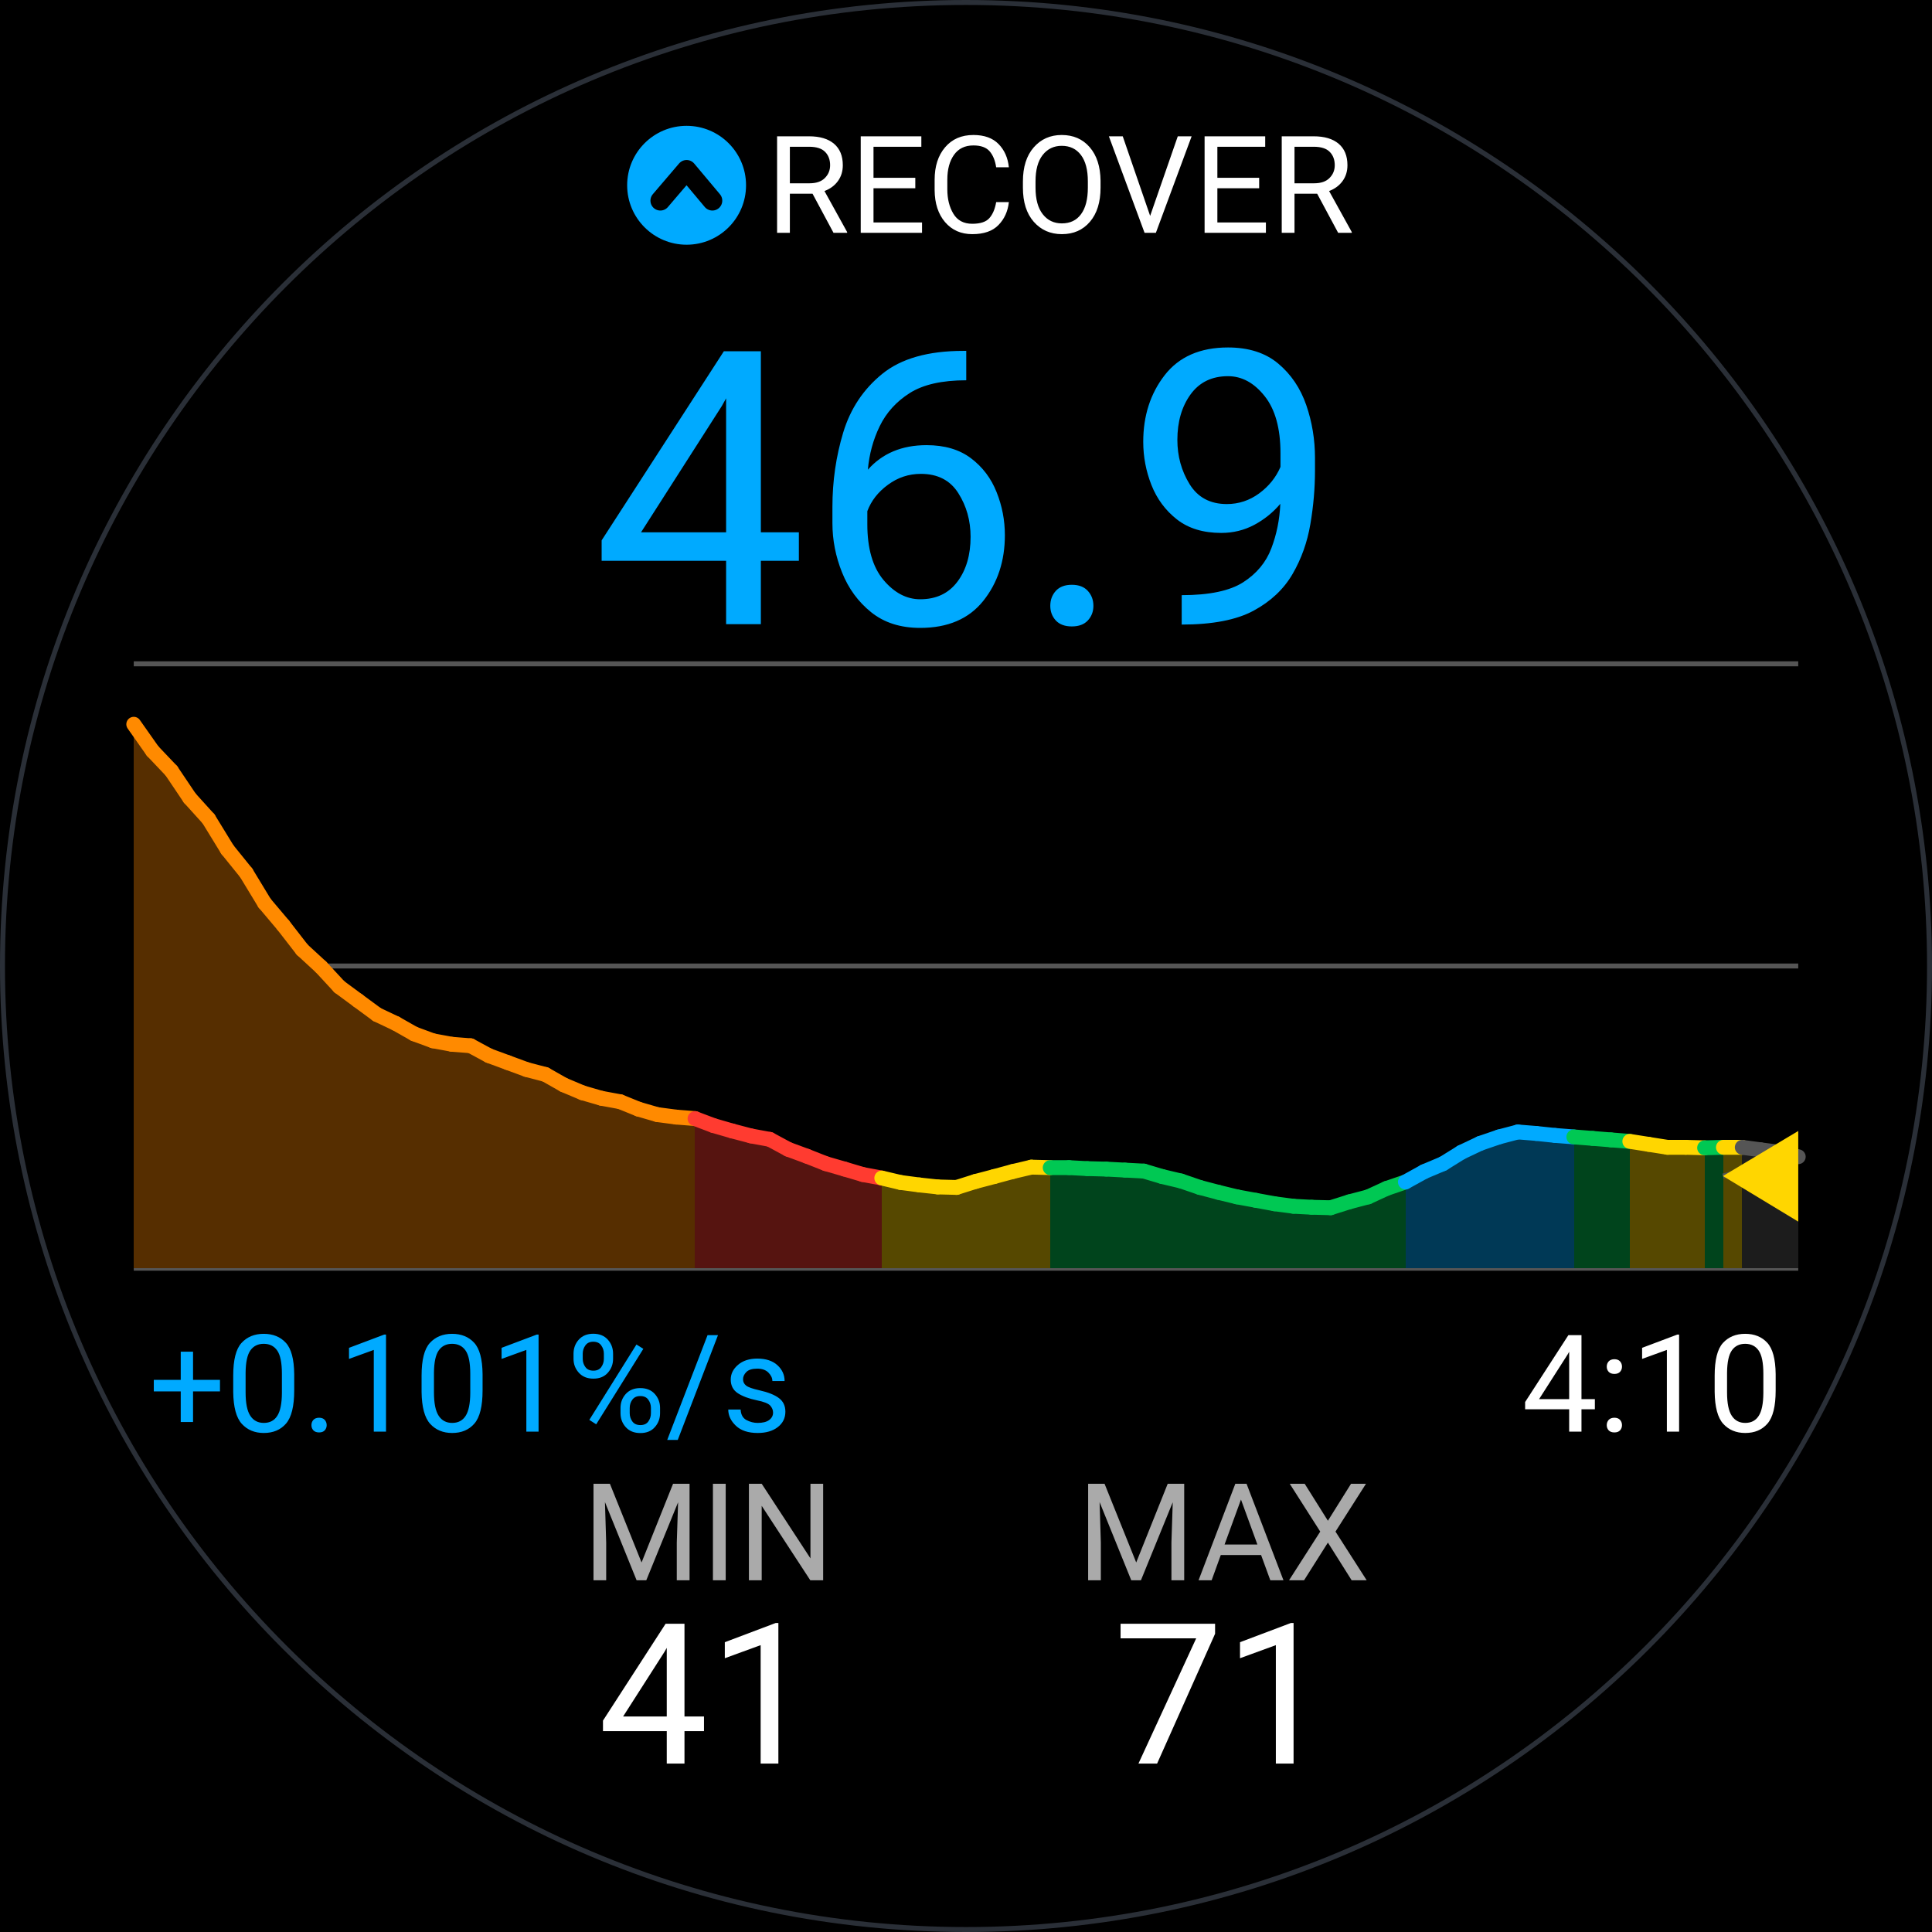
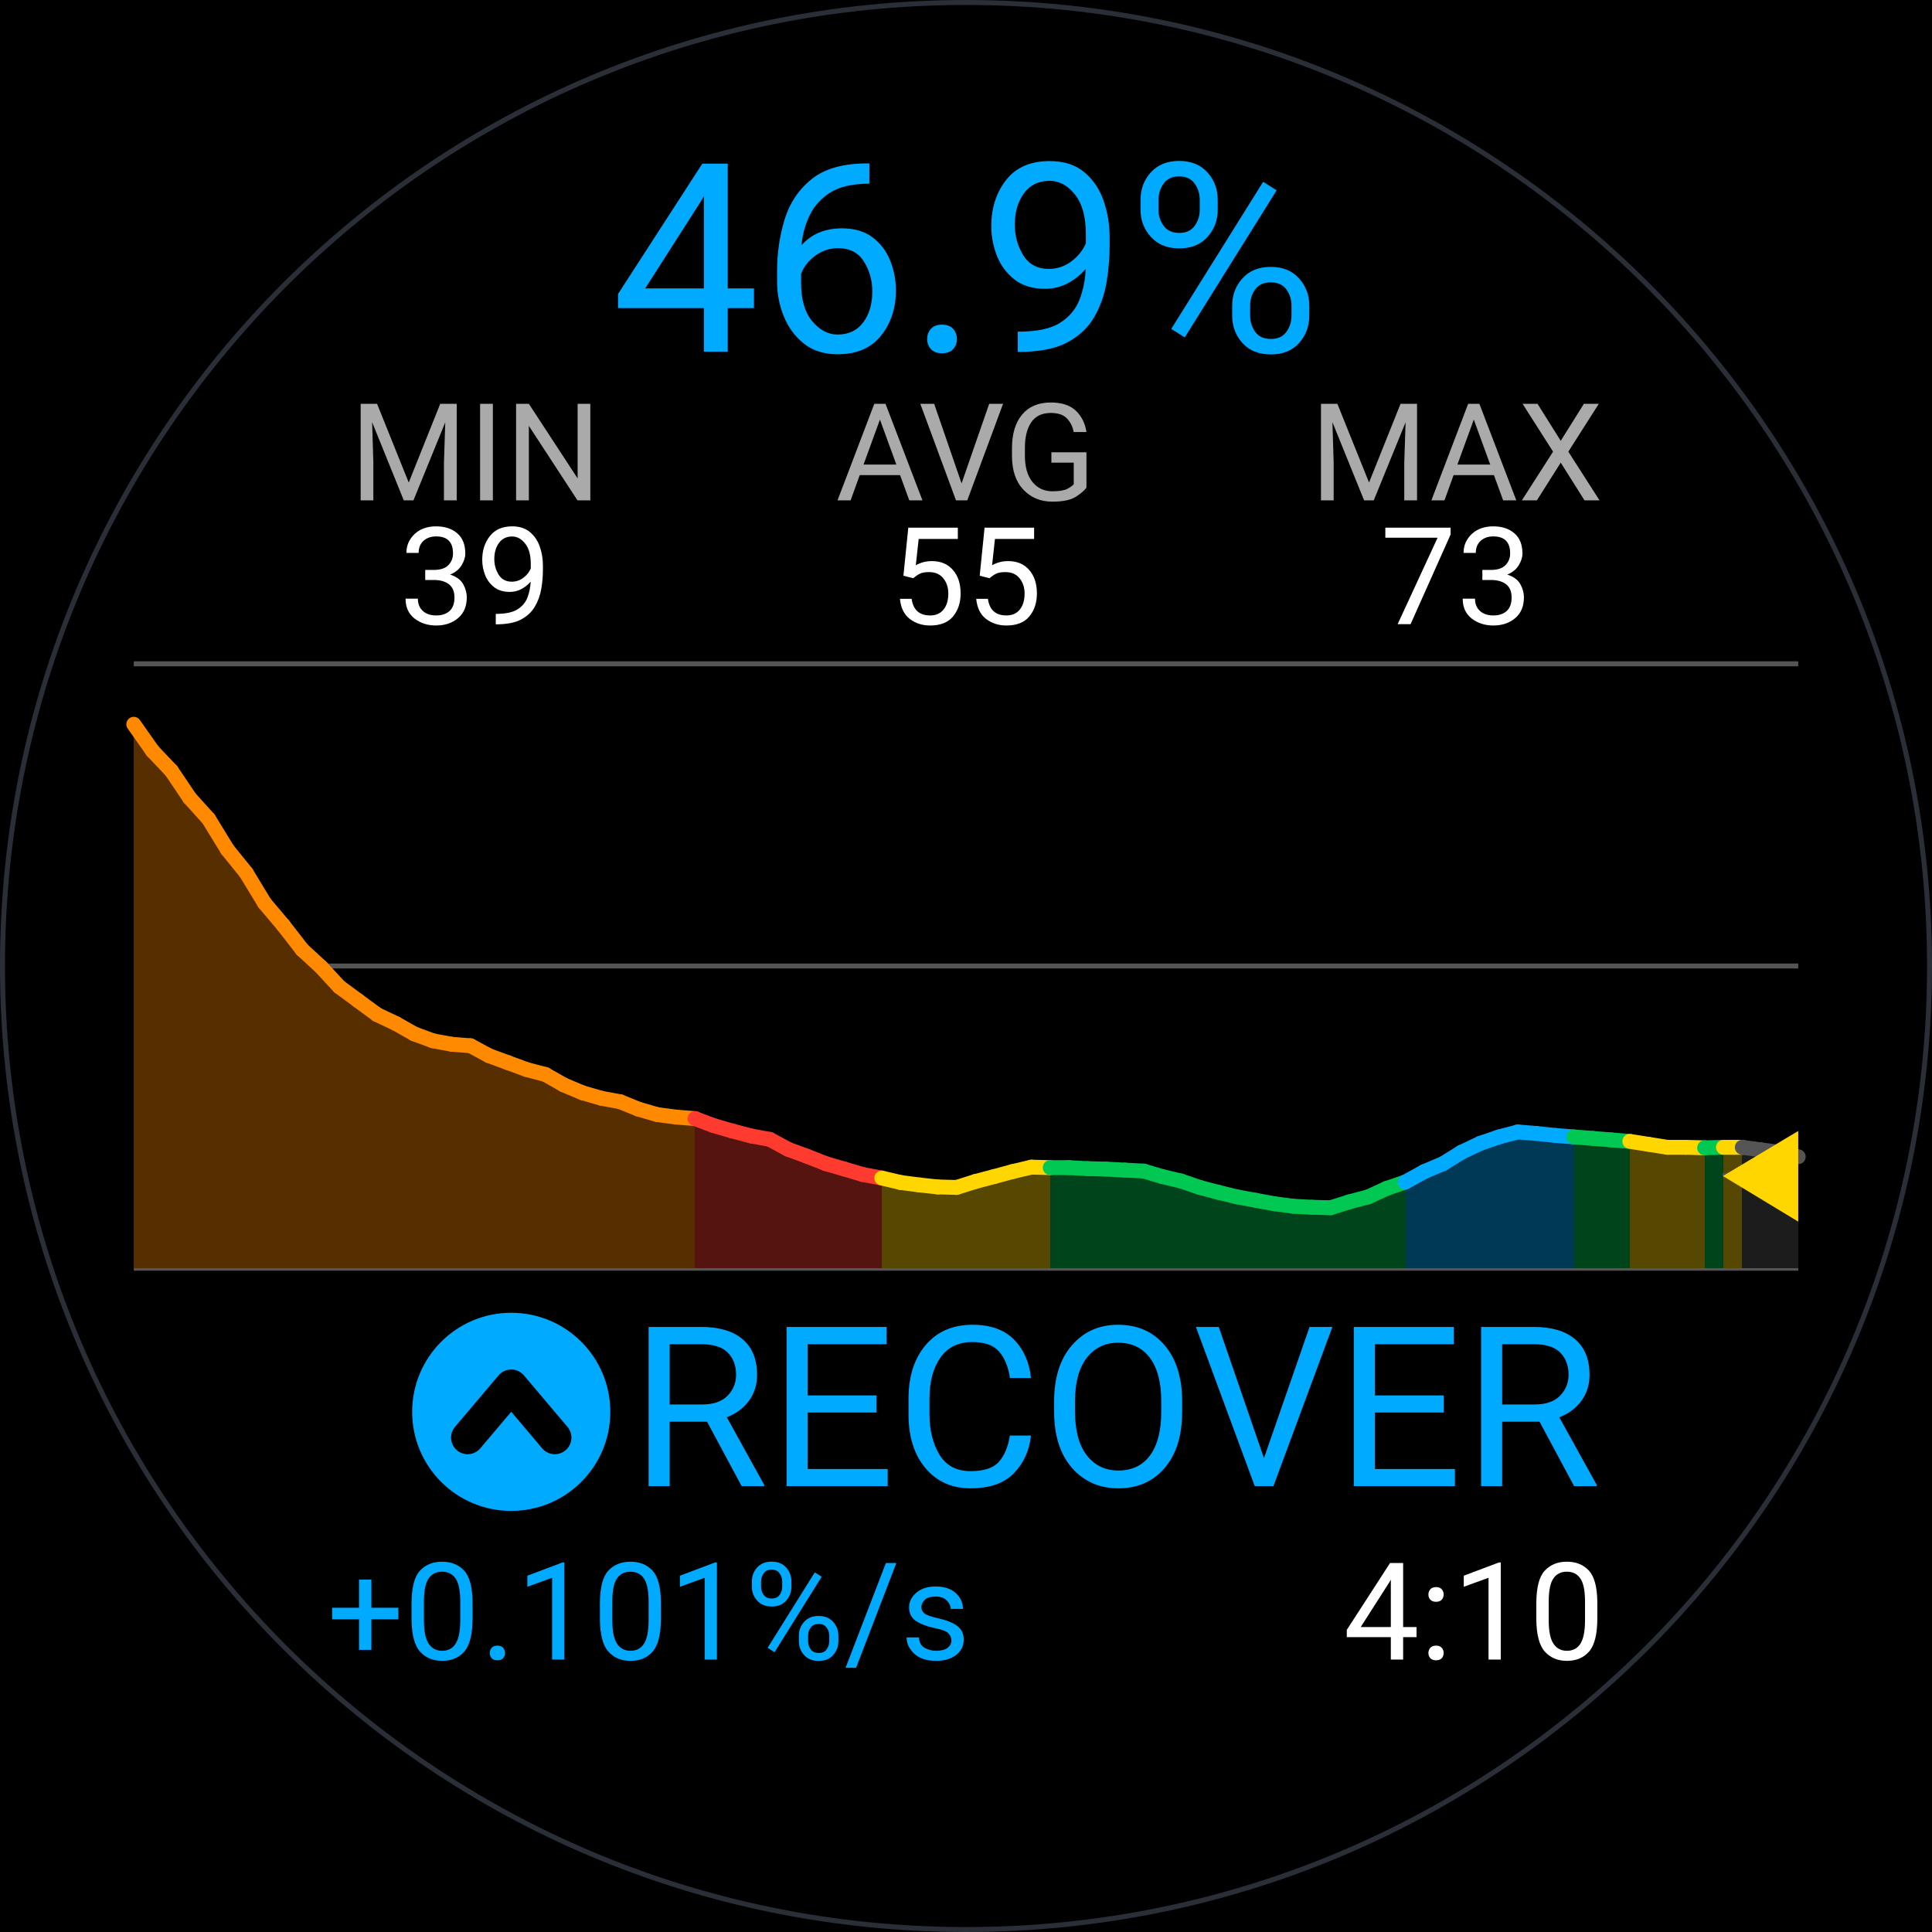
<svg xmlns="http://www.w3.org/2000/svg" width="390" height="390" viewBox="0 0 390 390">
  <defs>
    <clipPath id="glass">
      <circle cx="195.0" cy="195.0" r="195.0" />
    </clipPath>
  </defs>
  <rect width="390" height="390" fill="#000" />
  <g clip-path="url(#glass)">
-     <circle cx="138.6" cy="37.4" r="12" fill="#00AAFF" />
-     <polyline points="133.3,40.5 138.6,34.3 143.8,40.5" stroke="#000" stroke-width="4.0" stroke-linecap="round" stroke-linejoin="round" fill="none" />
-     <text x="154.6" y="47" font-family="Roboto, Helvetica Neue, Helvetica, Arial, sans-serif" font-size="27.4" fill="#FFF">RECOVER</text>
-     <text x="195" y="126" font-family="Roboto, Helvetica Neue, Helvetica, Arial, sans-serif" font-size="77.5" fill="#00AAFF" text-anchor="middle">46.9</text>
-     <text x="30" y="289" font-family="Roboto, Helvetica Neue, Helvetica, Arial, sans-serif" font-size="27.4" fill="#00AAFF">+0.101%/s</text>
-     <text x="360" y="289" font-family="Roboto, Helvetica Neue, Helvetica, Arial, sans-serif" font-size="27.4" fill="#FFF" text-anchor="end">4:10</text>
-     <text x="143" y="319" font-family="Roboto, Helvetica Neue, Helvetica, Arial, sans-serif" font-size="27.4" fill="#AAA" text-anchor="middle">MIN</text>
-     <text x="143" y="356" font-family="Roboto, Helvetica Neue, Helvetica, Arial, sans-serif" font-size="39.7" fill="#FFF" text-anchor="middle">41</text>
-     <text x="247" y="319" font-family="Roboto, Helvetica Neue, Helvetica, Arial, sans-serif" font-size="27.4" fill="#AAA" text-anchor="middle">MAX</text>
-     <text x="247" y="356" font-family="Roboto, Helvetica Neue, Helvetica, Arial, sans-serif" font-size="39.7" fill="#FFF" text-anchor="middle">71</text>
+     <text x="195" y="71" font-family="Roboto, Helvetica Neue, Helvetica, Arial, sans-serif" font-size="53.4" fill="#00AAFF" text-anchor="middle">46.9%</text>
+     <circle cx="103.2" cy="285.0" r="20" fill="#00AAFF" />
+     <polyline points="94.4,290.2 103.2,279.8 112.0,290.2" stroke="#000" stroke-width="6.7" stroke-linecap="round" stroke-linejoin="round" fill="none" />
+     <text x="127.2" y="300" font-family="Roboto, Helvetica Neue, Helvetica, Arial, sans-serif" font-size="45.2" fill="#00AAFF">RECOVER</text>
+     <text x="66" y="335" font-family="Roboto, Helvetica Neue, Helvetica, Arial, sans-serif" font-size="27.4" fill="#00AAFF">+0.101%/s</text>
+     <text x="324" y="335" font-family="Roboto, Helvetica Neue, Helvetica, Arial, sans-serif" font-size="27.4" fill="#FFF" text-anchor="end">4:10</text>
+     <text x="96" y="101" font-family="Roboto, Helvetica Neue, Helvetica, Arial, sans-serif" font-size="27.4" fill="#AAA" text-anchor="middle">MIN</text>
+     <text x="96" y="126" font-family="Roboto, Helvetica Neue, Helvetica, Arial, sans-serif" font-size="27.4" fill="#FFF" text-anchor="middle">39</text>
+     <text x="195" y="101" font-family="Roboto, Helvetica Neue, Helvetica, Arial, sans-serif" font-size="27.4" fill="#AAA" text-anchor="middle">AVG</text>
+     <text x="195" y="126" font-family="Roboto, Helvetica Neue, Helvetica, Arial, sans-serif" font-size="27.4" fill="#FFF" text-anchor="middle">55</text>
+     <text x="294" y="101" font-family="Roboto, Helvetica Neue, Helvetica, Arial, sans-serif" font-size="27.4" fill="#AAA" text-anchor="middle">MAX</text>
+     <text x="294" y="126" font-family="Roboto, Helvetica Neue, Helvetica, Arial, sans-serif" font-size="27.4" fill="#FFF" text-anchor="middle">73</text>
    <line x1="27.0" y1="134.0" x2="363.0" y2="134.0" stroke="#555" stroke-width="1" />
    <line x1="27.0" y1="256.0" x2="363.0" y2="256.0" stroke="#555" stroke-width="1" />
    <line x1="27.0" y1="195.0" x2="363.0" y2="195.0" stroke="#555" stroke-width="1" />
    <polygon shape-rendering="crispEdges" points="27.0,146.2 30.8,151.6 30.8,256.0 27.0,256.0" fill="#562E00" />
    <polygon shape-rendering="crispEdges" points="30.8,151.6 34.6,155.6 34.6,256.0 30.8,256.0" fill="#562E00" />
    <polygon shape-rendering="crispEdges" points="34.6,155.6 38.3,161.1 38.3,256.0 34.6,256.0" fill="#562E00" />
    <polygon shape-rendering="crispEdges" points="38.3,161.1 42.1,165.3 42.1,256.0 38.3,256.0" fill="#562E00" />
    <polygon shape-rendering="crispEdges" points="42.1,165.3 45.9,171.5 45.9,256.0 42.1,256.0" fill="#562E00" />
    <polygon shape-rendering="crispEdges" points="45.9,171.5 49.7,176.2 49.7,256.0 45.9,256.0" fill="#562E00" />
    <polygon shape-rendering="crispEdges" points="49.7,176.2 53.4,182.3 53.4,256.0 49.7,256.0" fill="#562E00" />
    <polygon shape-rendering="crispEdges" points="53.4,182.3 57.2,186.8 57.2,256.0 53.4,256.0" fill="#562E00" />
    <polygon shape-rendering="crispEdges" points="57.2,186.8 61.0,191.7 61.0,256.0 57.2,256.0" fill="#562E00" />
    <polygon shape-rendering="crispEdges" points="61.0,191.7 64.8,195.2 64.8,256.0 61.0,256.0" fill="#562E00" />
    <polygon shape-rendering="crispEdges" points="64.8,195.2 68.5,199.2 68.5,256.0 64.8,256.0" fill="#562E00" />
    <polygon shape-rendering="crispEdges" points="68.5,199.2 72.3,202.0 72.3,256.0 68.5,256.0" fill="#562E00" />
    <polygon shape-rendering="crispEdges" points="72.3,202.0 76.1,204.8 76.1,256.0 72.3,256.0" fill="#562E00" />
    <polygon shape-rendering="crispEdges" points="76.1,204.8 79.9,206.6 79.9,256.0 76.1,256.0" fill="#562E00" />
    <polygon shape-rendering="crispEdges" points="79.9,206.6 83.6,208.7 83.6,256.0 79.9,256.0" fill="#562E00" />
    <polygon shape-rendering="crispEdges" points="83.6,208.7 87.4,210.1 87.4,256.0 83.6,256.0" fill="#562E00" />
    <polygon shape-rendering="crispEdges" points="87.4,210.1 91.2,210.8 91.2,256.0 87.4,256.0" fill="#562E00" />
    <polygon shape-rendering="crispEdges" points="91.2,210.8 95.0,211.1 95.0,256.0 91.2,256.0" fill="#562E00" />
    <polygon shape-rendering="crispEdges" points="95.0,211.1 98.7,213.1 98.7,256.0 95.0,256.0" fill="#562E00" />
    <polygon shape-rendering="crispEdges" points="98.7,213.1 102.5,214.5 102.5,256.0 98.7,256.0" fill="#562E00" />
    <polygon shape-rendering="crispEdges" points="102.5,214.5 106.3,215.9 106.3,256.0 102.5,256.0" fill="#562E00" />
    <polygon shape-rendering="crispEdges" points="106.3,215.9 110.1,216.9 110.1,256.0 106.3,256.0" fill="#562E00" />
    <polygon shape-rendering="crispEdges" points="110.1,216.9 113.8,219.0 113.8,256.0 110.1,256.0" fill="#562E00" />
    <polygon shape-rendering="crispEdges" points="113.8,219.0 117.6,220.6 117.6,256.0 113.8,256.0" fill="#562E00" />
    <polygon shape-rendering="crispEdges" points="117.6,220.6 121.4,221.7 121.4,256.0 117.6,256.0" fill="#562E00" />
    <polygon shape-rendering="crispEdges" points="121.4,221.7 125.2,222.4 125.2,256.0 121.4,256.0" fill="#562E00" />
    <polygon shape-rendering="crispEdges" points="125.2,222.4 128.9,223.9 128.9,256.0 125.2,256.0" fill="#562E00" />
    <polygon shape-rendering="crispEdges" points="128.9,223.9 132.7,225.0 132.7,256.0 128.9,256.0" fill="#562E00" />
    <polygon shape-rendering="crispEdges" points="132.7,225.0 136.5,225.5 136.5,256.0 132.7,256.0" fill="#562E00" />
    <polygon shape-rendering="crispEdges" points="136.5,225.5 140.3,225.8 140.3,256.0 136.5,256.0" fill="#562E00" />
    <polygon shape-rendering="crispEdges" points="140.3,225.8 144.0,227.2 144.0,256.0 140.3,256.0" fill="#561410" />
    <polygon shape-rendering="crispEdges" points="144.0,227.2 147.8,228.3 147.8,256.0 144.0,256.0" fill="#561410" />
    <polygon shape-rendering="crispEdges" points="147.8,228.3 151.6,229.3 151.6,256.0 147.8,256.0" fill="#561410" />
    <polygon shape-rendering="crispEdges" points="151.6,229.3 155.4,230.0 155.4,256.0 151.6,256.0" fill="#561410" />
    <polygon shape-rendering="crispEdges" points="155.4,230.0 159.1,232.0 159.1,256.0 155.4,256.0" fill="#561410" />
    <polygon shape-rendering="crispEdges" points="159.1,232.0 162.9,233.4 162.9,256.0 159.1,256.0" fill="#561410" />
    <polygon shape-rendering="crispEdges" points="162.9,233.4 166.7,234.9 166.7,256.0 162.9,256.0" fill="#561410" />
    <polygon shape-rendering="crispEdges" points="166.7,234.9 170.5,236.0 170.5,256.0 166.7,256.0" fill="#561410" />
    <polygon shape-rendering="crispEdges" points="170.5,236.0 174.2,237.1 174.2,256.0 170.5,256.0" fill="#561410" />
    <polygon shape-rendering="crispEdges" points="174.2,237.1 178.0,237.8 178.0,256.0 174.2,256.0" fill="#561410" />
    <polygon shape-rendering="crispEdges" points="178.0,237.8 181.8,238.7 181.8,256.0 178.0,256.0" fill="#564800" />
    <polygon shape-rendering="crispEdges" points="181.8,238.7 185.6,239.2 185.6,256.0 181.8,256.0" fill="#564800" />
    <polygon shape-rendering="crispEdges" points="185.6,239.2 189.3,239.6 189.3,256.0 185.6,256.0" fill="#564800" />
    <polygon shape-rendering="crispEdges" points="189.3,239.6 193.1,239.7 193.1,256.0 189.3,256.0" fill="#564800" />
    <polygon shape-rendering="crispEdges" points="193.1,239.7 196.9,238.5 196.9,256.0 193.1,256.0" fill="#564800" />
    <polygon shape-rendering="crispEdges" points="196.9,238.5 200.7,237.5 200.7,256.0 196.9,256.0" fill="#564800" />
    <polygon shape-rendering="crispEdges" points="200.7,237.5 204.4,236.5 204.4,256.0 200.7,256.0" fill="#564800" />
    <polygon shape-rendering="crispEdges" points="204.4,236.5 208.2,235.6 208.2,256.0 204.4,256.0" fill="#564800" />
    <polygon shape-rendering="crispEdges" points="208.2,235.6 212.0,235.7 212.0,256.0 208.2,256.0" fill="#564800" />
    <polygon shape-rendering="crispEdges" points="212.0,235.7 215.8,235.7 215.8,256.0 212.0,256.0" fill="#00441C" />
    <polygon shape-rendering="crispEdges" points="215.8,235.7 219.5,235.9 219.5,256.0 215.8,256.0" fill="#00441C" />
    <polygon shape-rendering="crispEdges" points="219.5,235.9 223.3,236.0 223.3,256.0 219.5,256.0" fill="#00441C" />
    <polygon shape-rendering="crispEdges" points="223.3,236.0 227.1,236.2 227.1,256.0 223.3,256.0" fill="#00441C" />
    <polygon shape-rendering="crispEdges" points="227.1,236.2 230.9,236.4 230.9,256.0 227.1,256.0" fill="#00441C" />
    <polygon shape-rendering="crispEdges" points="230.9,236.4 234.6,237.5 234.6,256.0 230.9,256.0" fill="#00441C" />
    <polygon shape-rendering="crispEdges" points="234.6,237.5 238.4,238.4 238.4,256.0 234.6,256.0" fill="#00441C" />
    <polygon shape-rendering="crispEdges" points="238.4,238.4 242.2,239.7 242.2,256.0 238.4,256.0" fill="#00441C" />
    <polygon shape-rendering="crispEdges" points="242.2,239.7 246.0,240.7 246.0,256.0 242.2,256.0" fill="#00441C" />
    <polygon shape-rendering="crispEdges" points="246.0,240.7 249.7,241.6 249.7,256.0 246.0,256.0" fill="#00441C" />
    <polygon shape-rendering="crispEdges" points="249.7,241.6 253.5,242.3 253.5,256.0 249.7,256.0" fill="#00441C" />
    <polygon shape-rendering="crispEdges" points="253.5,242.3 257.3,243.0 257.3,256.0 253.5,256.0" fill="#00441C" />
    <polygon shape-rendering="crispEdges" points="257.3,243.0 261.1,243.5 261.1,256.0 257.3,256.0" fill="#00441C" />
    <polygon shape-rendering="crispEdges" points="261.1,243.5 264.8,243.7 264.8,256.0 261.1,256.0" fill="#00441C" />
    <polygon shape-rendering="crispEdges" points="264.8,243.7 268.6,243.8 268.6,256.0 264.8,256.0" fill="#00441C" />
    <polygon shape-rendering="crispEdges" points="268.6,243.8 272.4,242.6 272.4,256.0 268.6,256.0" fill="#00441C" />
    <polygon shape-rendering="crispEdges" points="272.4,242.6 276.2,241.6 276.2,256.0 272.4,256.0" fill="#00441C" />
    <polygon shape-rendering="crispEdges" points="276.2,241.6 279.9,239.9 279.9,256.0 276.2,256.0" fill="#00441C" />
    <polygon shape-rendering="crispEdges" points="279.9,239.9 283.7,238.6 283.7,256.0 279.9,256.0" fill="#00441C" />
    <polygon shape-rendering="crispEdges" points="283.7,238.6 287.5,236.5 287.5,256.0 283.7,256.0" fill="#003956" />
    <polygon shape-rendering="crispEdges" points="287.5,236.5 291.3,234.9 291.3,256.0 287.5,256.0" fill="#003956" />
    <polygon shape-rendering="crispEdges" points="291.3,234.9 295.0,232.6 295.0,256.0 291.3,256.0" fill="#003956" />
    <polygon shape-rendering="crispEdges" points="295.0,232.6 298.8,230.8 298.8,256.0 295.0,256.0" fill="#003956" />
    <polygon shape-rendering="crispEdges" points="298.8,230.8 302.6,229.5 302.6,256.0 298.8,256.0" fill="#003956" />
    <polygon shape-rendering="crispEdges" points="302.6,229.5 306.4,228.5 306.4,256.0 302.6,256.0" fill="#003956" />
    <polygon shape-rendering="crispEdges" points="306.4,228.5 310.1,228.8 310.1,256.0 306.4,256.0" fill="#003956" />
    <polygon shape-rendering="crispEdges" points="310.1,228.8 313.9,229.2 313.9,256.0 310.1,256.0" fill="#003956" />
    <polygon shape-rendering="crispEdges" points="313.9,229.2 317.7,229.5 317.7,256.0 313.9,256.0" fill="#003956" />
    <polygon shape-rendering="crispEdges" points="317.7,229.5 321.5,229.8 321.5,256.0 317.7,256.0" fill="#00441C" />
    <polygon shape-rendering="crispEdges" points="321.5,229.8 325.2,230.1 325.2,256.0 321.5,256.0" fill="#00441C" />
    <polygon shape-rendering="crispEdges" points="325.2,230.1 329.0,230.4 329.0,256.0 325.2,256.0" fill="#00441C" />
    <polygon shape-rendering="crispEdges" points="329.0,230.4 332.8,231.0 332.8,256.0 329.0,256.0" fill="#564800" />
    <polygon shape-rendering="crispEdges" points="332.8,231.0 336.6,231.6 336.6,256.0 332.8,256.0" fill="#564800" />
    <polygon shape-rendering="crispEdges" points="336.6,231.6 340.3,231.6 340.3,256.0 336.6,256.0" fill="#564800" />
    <polygon shape-rendering="crispEdges" points="340.3,231.6 344.1,231.7 344.1,256.0 340.3,256.0" fill="#564800" />
    <polygon shape-rendering="crispEdges" points="344.1,231.7 347.9,231.6 347.9,256.0 344.1,256.0" fill="#00441C" />
    <polygon shape-rendering="crispEdges" points="347.9,231.6 351.7,231.6 351.7,256.0 347.9,256.0" fill="#564800" />
    <polygon shape-rendering="crispEdges" points="351.7,231.6 355.4,232.1 355.4,256.0 351.7,256.0" fill="#1C1C1C" />
    <polygon shape-rendering="crispEdges" points="355.4,232.1 359.2,232.6 359.2,256.0 355.4,256.0" fill="#1C1C1C" />
    <polygon shape-rendering="crispEdges" points="359.2,232.6 363.0,233.5 363.0,256.0 359.2,256.0" fill="#1C1C1C" />
    <line x1="27.0" y1="146.2" x2="30.8" y2="151.6" stroke="#FF8A00" stroke-width="3" stroke-linecap="round" />
    <line x1="30.8" y1="151.6" x2="34.6" y2="155.6" stroke="#FF8A00" stroke-width="3" stroke-linecap="round" />
    <line x1="34.6" y1="155.6" x2="38.3" y2="161.1" stroke="#FF8A00" stroke-width="3" stroke-linecap="round" />
    <line x1="38.3" y1="161.1" x2="42.1" y2="165.3" stroke="#FF8A00" stroke-width="3" stroke-linecap="round" />
    <line x1="42.1" y1="165.3" x2="45.9" y2="171.5" stroke="#FF8A00" stroke-width="3" stroke-linecap="round" />
    <line x1="45.9" y1="171.5" x2="49.7" y2="176.2" stroke="#FF8A00" stroke-width="3" stroke-linecap="round" />
    <line x1="49.7" y1="176.2" x2="53.4" y2="182.3" stroke="#FF8A00" stroke-width="3" stroke-linecap="round" />
    <line x1="53.4" y1="182.3" x2="57.2" y2="186.8" stroke="#FF8A00" stroke-width="3" stroke-linecap="round" />
    <line x1="57.2" y1="186.8" x2="61.0" y2="191.7" stroke="#FF8A00" stroke-width="3" stroke-linecap="round" />
    <line x1="61.0" y1="191.7" x2="64.8" y2="195.2" stroke="#FF8A00" stroke-width="3" stroke-linecap="round" />
    <line x1="64.8" y1="195.2" x2="68.5" y2="199.2" stroke="#FF8A00" stroke-width="3" stroke-linecap="round" />
    <line x1="68.5" y1="199.2" x2="72.3" y2="202.0" stroke="#FF8A00" stroke-width="3" stroke-linecap="round" />
    <line x1="72.3" y1="202.0" x2="76.1" y2="204.8" stroke="#FF8A00" stroke-width="3" stroke-linecap="round" />
    <line x1="76.1" y1="204.8" x2="79.9" y2="206.6" stroke="#FF8A00" stroke-width="3" stroke-linecap="round" />
    <line x1="79.9" y1="206.6" x2="83.6" y2="208.7" stroke="#FF8A00" stroke-width="3" stroke-linecap="round" />
    <line x1="83.6" y1="208.7" x2="87.4" y2="210.1" stroke="#FF8A00" stroke-width="3" stroke-linecap="round" />
    <line x1="87.4" y1="210.1" x2="91.2" y2="210.8" stroke="#FF8A00" stroke-width="3" stroke-linecap="round" />
    <line x1="91.2" y1="210.8" x2="95.0" y2="211.1" stroke="#FF8A00" stroke-width="3" stroke-linecap="round" />
    <line x1="95.0" y1="211.1" x2="98.7" y2="213.1" stroke="#FF8A00" stroke-width="3" stroke-linecap="round" />
    <line x1="98.7" y1="213.1" x2="102.5" y2="214.5" stroke="#FF8A00" stroke-width="3" stroke-linecap="round" />
    <line x1="102.5" y1="214.5" x2="106.3" y2="215.9" stroke="#FF8A00" stroke-width="3" stroke-linecap="round" />
    <line x1="106.3" y1="215.9" x2="110.1" y2="216.9" stroke="#FF8A00" stroke-width="3" stroke-linecap="round" />
    <line x1="110.1" y1="216.9" x2="113.8" y2="219.0" stroke="#FF8A00" stroke-width="3" stroke-linecap="round" />
    <line x1="113.8" y1="219.0" x2="117.6" y2="220.6" stroke="#FF8A00" stroke-width="3" stroke-linecap="round" />
    <line x1="117.6" y1="220.6" x2="121.4" y2="221.7" stroke="#FF8A00" stroke-width="3" stroke-linecap="round" />
    <line x1="121.4" y1="221.7" x2="125.2" y2="222.4" stroke="#FF8A00" stroke-width="3" stroke-linecap="round" />
    <line x1="125.2" y1="222.4" x2="128.9" y2="223.9" stroke="#FF8A00" stroke-width="3" stroke-linecap="round" />
    <line x1="128.9" y1="223.9" x2="132.7" y2="225.0" stroke="#FF8A00" stroke-width="3" stroke-linecap="round" />
    <line x1="132.7" y1="225.0" x2="136.5" y2="225.5" stroke="#FF8A00" stroke-width="3" stroke-linecap="round" />
    <line x1="136.5" y1="225.5" x2="140.3" y2="225.8" stroke="#FF8A00" stroke-width="3" stroke-linecap="round" />
    <line x1="140.3" y1="225.8" x2="144.0" y2="227.2" stroke="#FF3B30" stroke-width="3" stroke-linecap="round" />
    <line x1="144.0" y1="227.2" x2="147.8" y2="228.3" stroke="#FF3B30" stroke-width="3" stroke-linecap="round" />
    <line x1="147.8" y1="228.3" x2="151.6" y2="229.3" stroke="#FF3B30" stroke-width="3" stroke-linecap="round" />
    <line x1="151.6" y1="229.3" x2="155.4" y2="230.0" stroke="#FF3B30" stroke-width="3" stroke-linecap="round" />
    <line x1="155.4" y1="230.0" x2="159.1" y2="232.0" stroke="#FF3B30" stroke-width="3" stroke-linecap="round" />
    <line x1="159.1" y1="232.0" x2="162.9" y2="233.4" stroke="#FF3B30" stroke-width="3" stroke-linecap="round" />
    <line x1="162.9" y1="233.4" x2="166.7" y2="234.9" stroke="#FF3B30" stroke-width="3" stroke-linecap="round" />
    <line x1="166.7" y1="234.9" x2="170.5" y2="236.0" stroke="#FF3B30" stroke-width="3" stroke-linecap="round" />
    <line x1="170.5" y1="236.0" x2="174.2" y2="237.1" stroke="#FF3B30" stroke-width="3" stroke-linecap="round" />
    <line x1="174.2" y1="237.1" x2="178.0" y2="237.8" stroke="#FF3B30" stroke-width="3" stroke-linecap="round" />
    <line x1="178.0" y1="237.8" x2="181.8" y2="238.7" stroke="#FFD600" stroke-width="3" stroke-linecap="round" />
    <line x1="181.8" y1="238.7" x2="185.6" y2="239.2" stroke="#FFD600" stroke-width="3" stroke-linecap="round" />
    <line x1="185.6" y1="239.2" x2="189.3" y2="239.6" stroke="#FFD600" stroke-width="3" stroke-linecap="round" />
    <line x1="189.3" y1="239.6" x2="193.1" y2="239.7" stroke="#FFD600" stroke-width="3" stroke-linecap="round" />
    <line x1="193.1" y1="239.7" x2="196.9" y2="238.5" stroke="#FFD600" stroke-width="3" stroke-linecap="round" />
    <line x1="196.9" y1="238.5" x2="200.7" y2="237.5" stroke="#FFD600" stroke-width="3" stroke-linecap="round" />
    <line x1="200.7" y1="237.5" x2="204.4" y2="236.5" stroke="#FFD600" stroke-width="3" stroke-linecap="round" />
    <line x1="204.4" y1="236.5" x2="208.2" y2="235.6" stroke="#FFD600" stroke-width="3" stroke-linecap="round" />
    <line x1="208.2" y1="235.6" x2="212.0" y2="235.7" stroke="#FFD600" stroke-width="3" stroke-linecap="round" />
    <line x1="212.0" y1="235.7" x2="215.8" y2="235.7" stroke="#00C853" stroke-width="3" stroke-linecap="round" />
    <line x1="215.8" y1="235.7" x2="219.5" y2="235.9" stroke="#00C853" stroke-width="3" stroke-linecap="round" />
    <line x1="219.5" y1="235.9" x2="223.3" y2="236.0" stroke="#00C853" stroke-width="3" stroke-linecap="round" />
    <line x1="223.3" y1="236.0" x2="227.1" y2="236.2" stroke="#00C853" stroke-width="3" stroke-linecap="round" />
    <line x1="227.1" y1="236.2" x2="230.9" y2="236.4" stroke="#00C853" stroke-width="3" stroke-linecap="round" />
    <line x1="230.9" y1="236.4" x2="234.6" y2="237.5" stroke="#00C853" stroke-width="3" stroke-linecap="round" />
    <line x1="234.6" y1="237.5" x2="238.4" y2="238.4" stroke="#00C853" stroke-width="3" stroke-linecap="round" />
    <line x1="238.4" y1="238.4" x2="242.2" y2="239.7" stroke="#00C853" stroke-width="3" stroke-linecap="round" />
    <line x1="242.2" y1="239.7" x2="246.0" y2="240.7" stroke="#00C853" stroke-width="3" stroke-linecap="round" />
    <line x1="246.0" y1="240.7" x2="249.7" y2="241.6" stroke="#00C853" stroke-width="3" stroke-linecap="round" />
    <line x1="249.7" y1="241.6" x2="253.5" y2="242.3" stroke="#00C853" stroke-width="3" stroke-linecap="round" />
    <line x1="253.5" y1="242.3" x2="257.3" y2="243.0" stroke="#00C853" stroke-width="3" stroke-linecap="round" />
    <line x1="257.3" y1="243.0" x2="261.1" y2="243.5" stroke="#00C853" stroke-width="3" stroke-linecap="round" />
    <line x1="261.1" y1="243.5" x2="264.8" y2="243.7" stroke="#00C853" stroke-width="3" stroke-linecap="round" />
    <line x1="264.8" y1="243.7" x2="268.6" y2="243.8" stroke="#00C853" stroke-width="3" stroke-linecap="round" />
    <line x1="268.6" y1="243.8" x2="272.4" y2="242.6" stroke="#00C853" stroke-width="3" stroke-linecap="round" />
    <line x1="272.4" y1="242.6" x2="276.2" y2="241.6" stroke="#00C853" stroke-width="3" stroke-linecap="round" />
    <line x1="276.2" y1="241.6" x2="279.9" y2="239.9" stroke="#00C853" stroke-width="3" stroke-linecap="round" />
    <line x1="279.9" y1="239.9" x2="283.7" y2="238.6" stroke="#00C853" stroke-width="3" stroke-linecap="round" />
    <line x1="283.7" y1="238.6" x2="287.5" y2="236.5" stroke="#00AAFF" stroke-width="3" stroke-linecap="round" />
    <line x1="287.5" y1="236.5" x2="291.3" y2="234.9" stroke="#00AAFF" stroke-width="3" stroke-linecap="round" />
    <line x1="291.3" y1="234.9" x2="295.0" y2="232.6" stroke="#00AAFF" stroke-width="3" stroke-linecap="round" />
    <line x1="295.0" y1="232.6" x2="298.8" y2="230.8" stroke="#00AAFF" stroke-width="3" stroke-linecap="round" />
    <line x1="298.8" y1="230.8" x2="302.6" y2="229.5" stroke="#00AAFF" stroke-width="3" stroke-linecap="round" />
    <line x1="302.6" y1="229.5" x2="306.4" y2="228.5" stroke="#00AAFF" stroke-width="3" stroke-linecap="round" />
    <line x1="306.4" y1="228.5" x2="310.1" y2="228.8" stroke="#00AAFF" stroke-width="3" stroke-linecap="round" />
    <line x1="310.1" y1="228.8" x2="313.9" y2="229.2" stroke="#00AAFF" stroke-width="3" stroke-linecap="round" />
    <line x1="313.9" y1="229.2" x2="317.7" y2="229.5" stroke="#00AAFF" stroke-width="3" stroke-linecap="round" />
    <line x1="317.7" y1="229.5" x2="321.5" y2="229.8" stroke="#00C853" stroke-width="3" stroke-linecap="round" />
    <line x1="321.5" y1="229.8" x2="325.2" y2="230.1" stroke="#00C853" stroke-width="3" stroke-linecap="round" />
    <line x1="325.2" y1="230.1" x2="329.0" y2="230.4" stroke="#00C853" stroke-width="3" stroke-linecap="round" />
    <line x1="329.0" y1="230.4" x2="332.8" y2="231.0" stroke="#FFD600" stroke-width="3" stroke-linecap="round" />
    <line x1="332.8" y1="231.0" x2="336.6" y2="231.6" stroke="#FFD600" stroke-width="3" stroke-linecap="round" />
    <line x1="336.6" y1="231.6" x2="340.3" y2="231.6" stroke="#FFD600" stroke-width="3" stroke-linecap="round" />
    <line x1="340.3" y1="231.6" x2="344.1" y2="231.7" stroke="#FFD600" stroke-width="3" stroke-linecap="round" />
    <line x1="344.1" y1="231.7" x2="347.9" y2="231.6" stroke="#00C853" stroke-width="3" stroke-linecap="round" />
    <line x1="347.9" y1="231.6" x2="351.7" y2="231.6" stroke="#FFD600" stroke-width="3" stroke-linecap="round" />
    <line x1="351.7" y1="231.6" x2="355.4" y2="232.1" stroke="#555555" stroke-width="3" stroke-linecap="round" />
    <line x1="355.4" y1="232.1" x2="359.2" y2="232.6" stroke="#555555" stroke-width="3" stroke-linecap="round" />
    <line x1="359.2" y1="232.6" x2="363.0" y2="233.5" stroke="#555555" stroke-width="3" stroke-linecap="round" />
    <line x1="363.0" y1="233.5" x2="347.8" y2="237.4" stroke="#555" stroke-width="1" />
    <polygon points="363.0,228.3 363.0,246.6 347.8,237.4" fill="#FFD600" />
  </g>
  <circle cx="195.0" cy="195.0" r="194.5" fill="none" stroke="#2A2F37" stroke-width="1" />
</svg>
